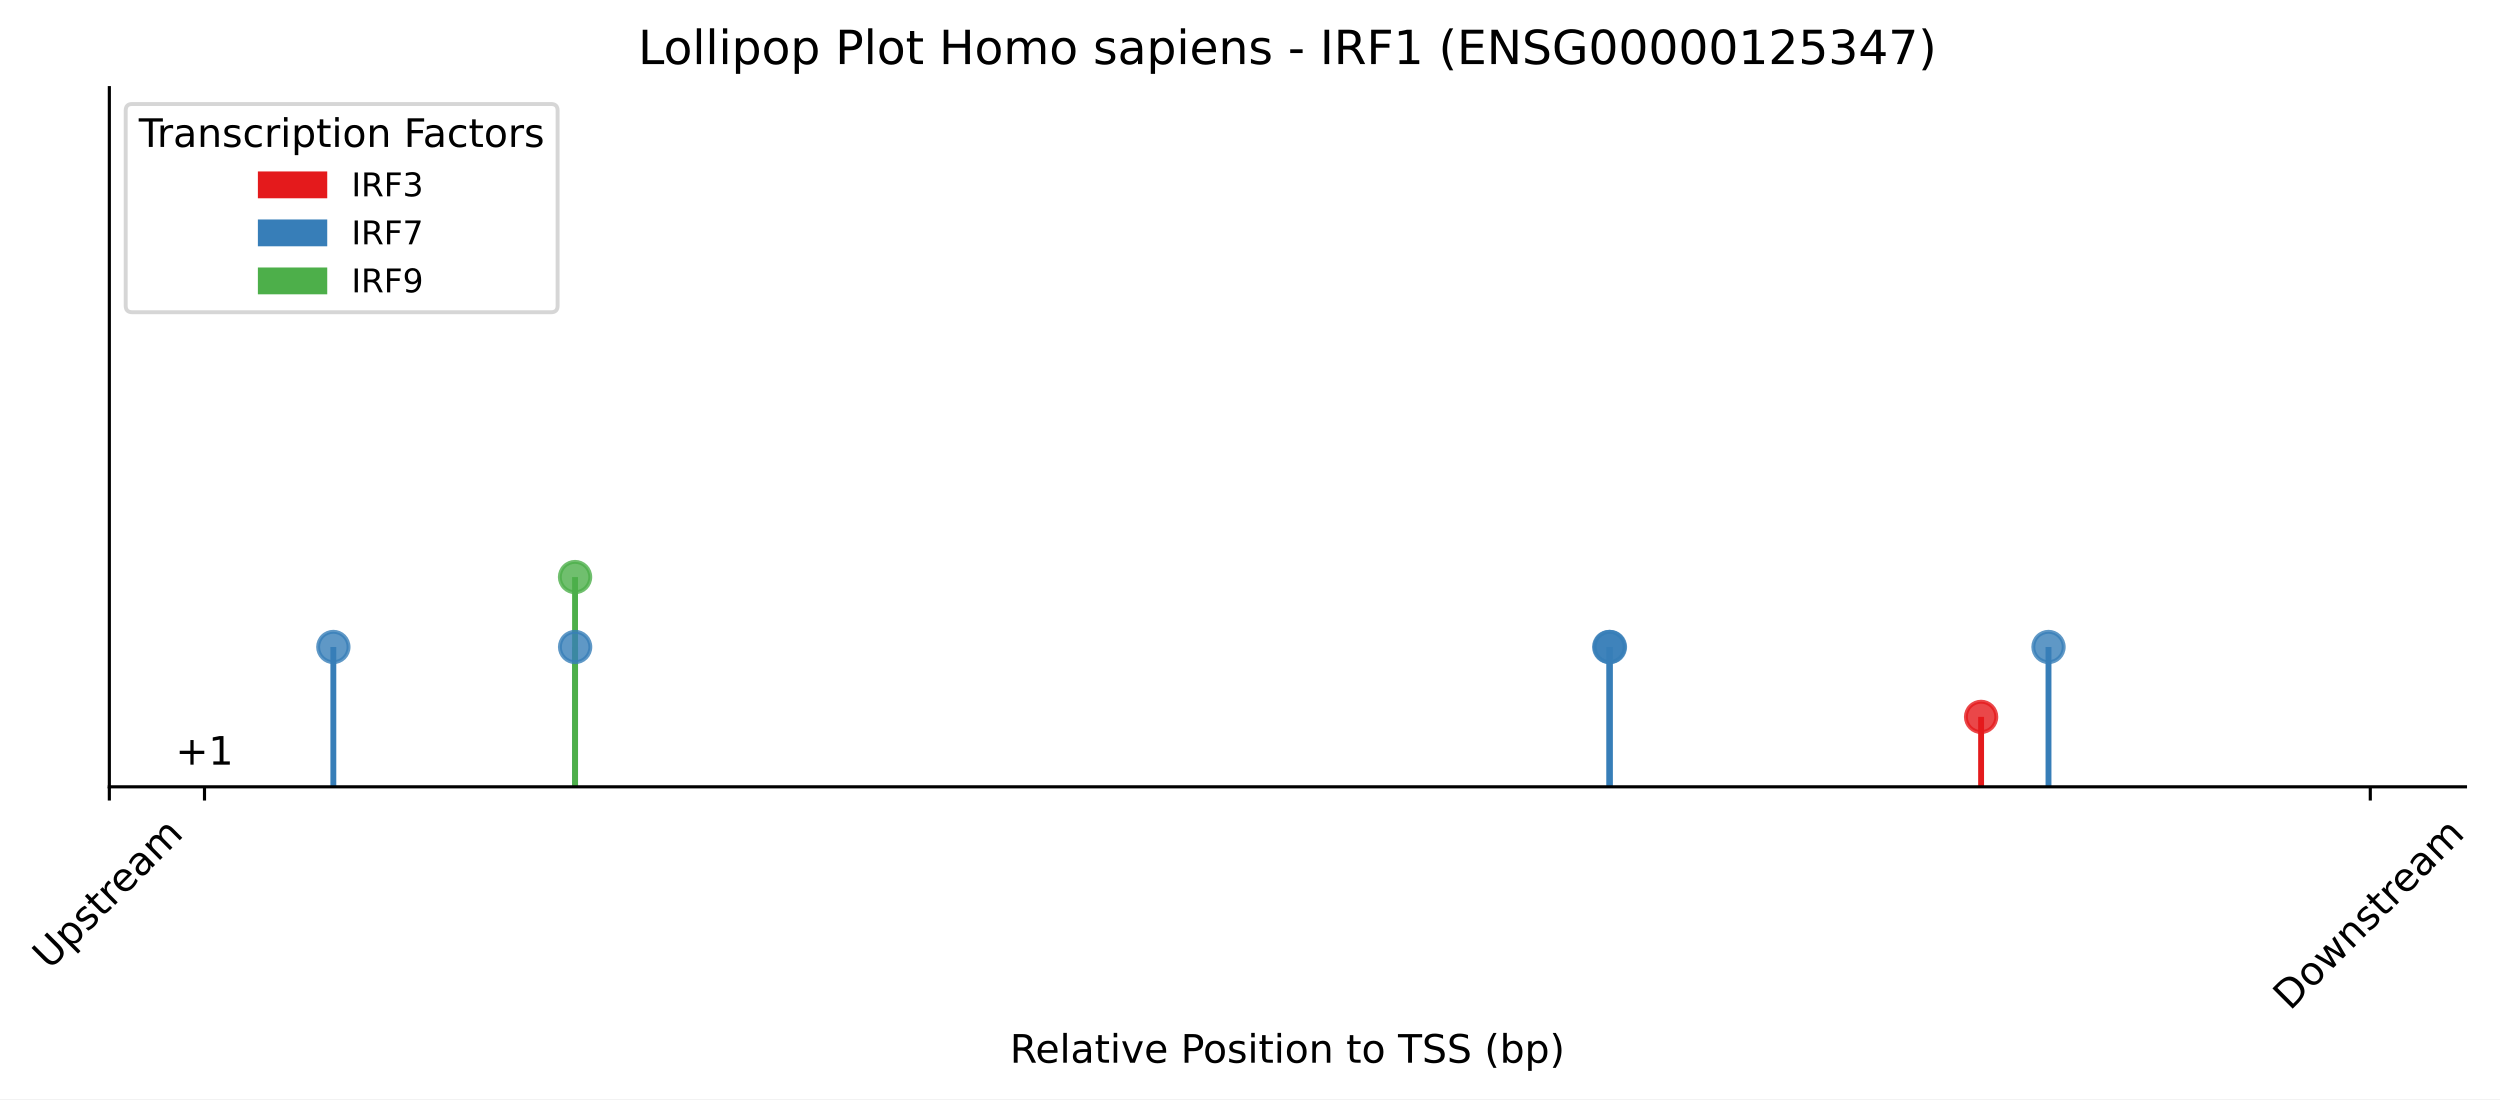
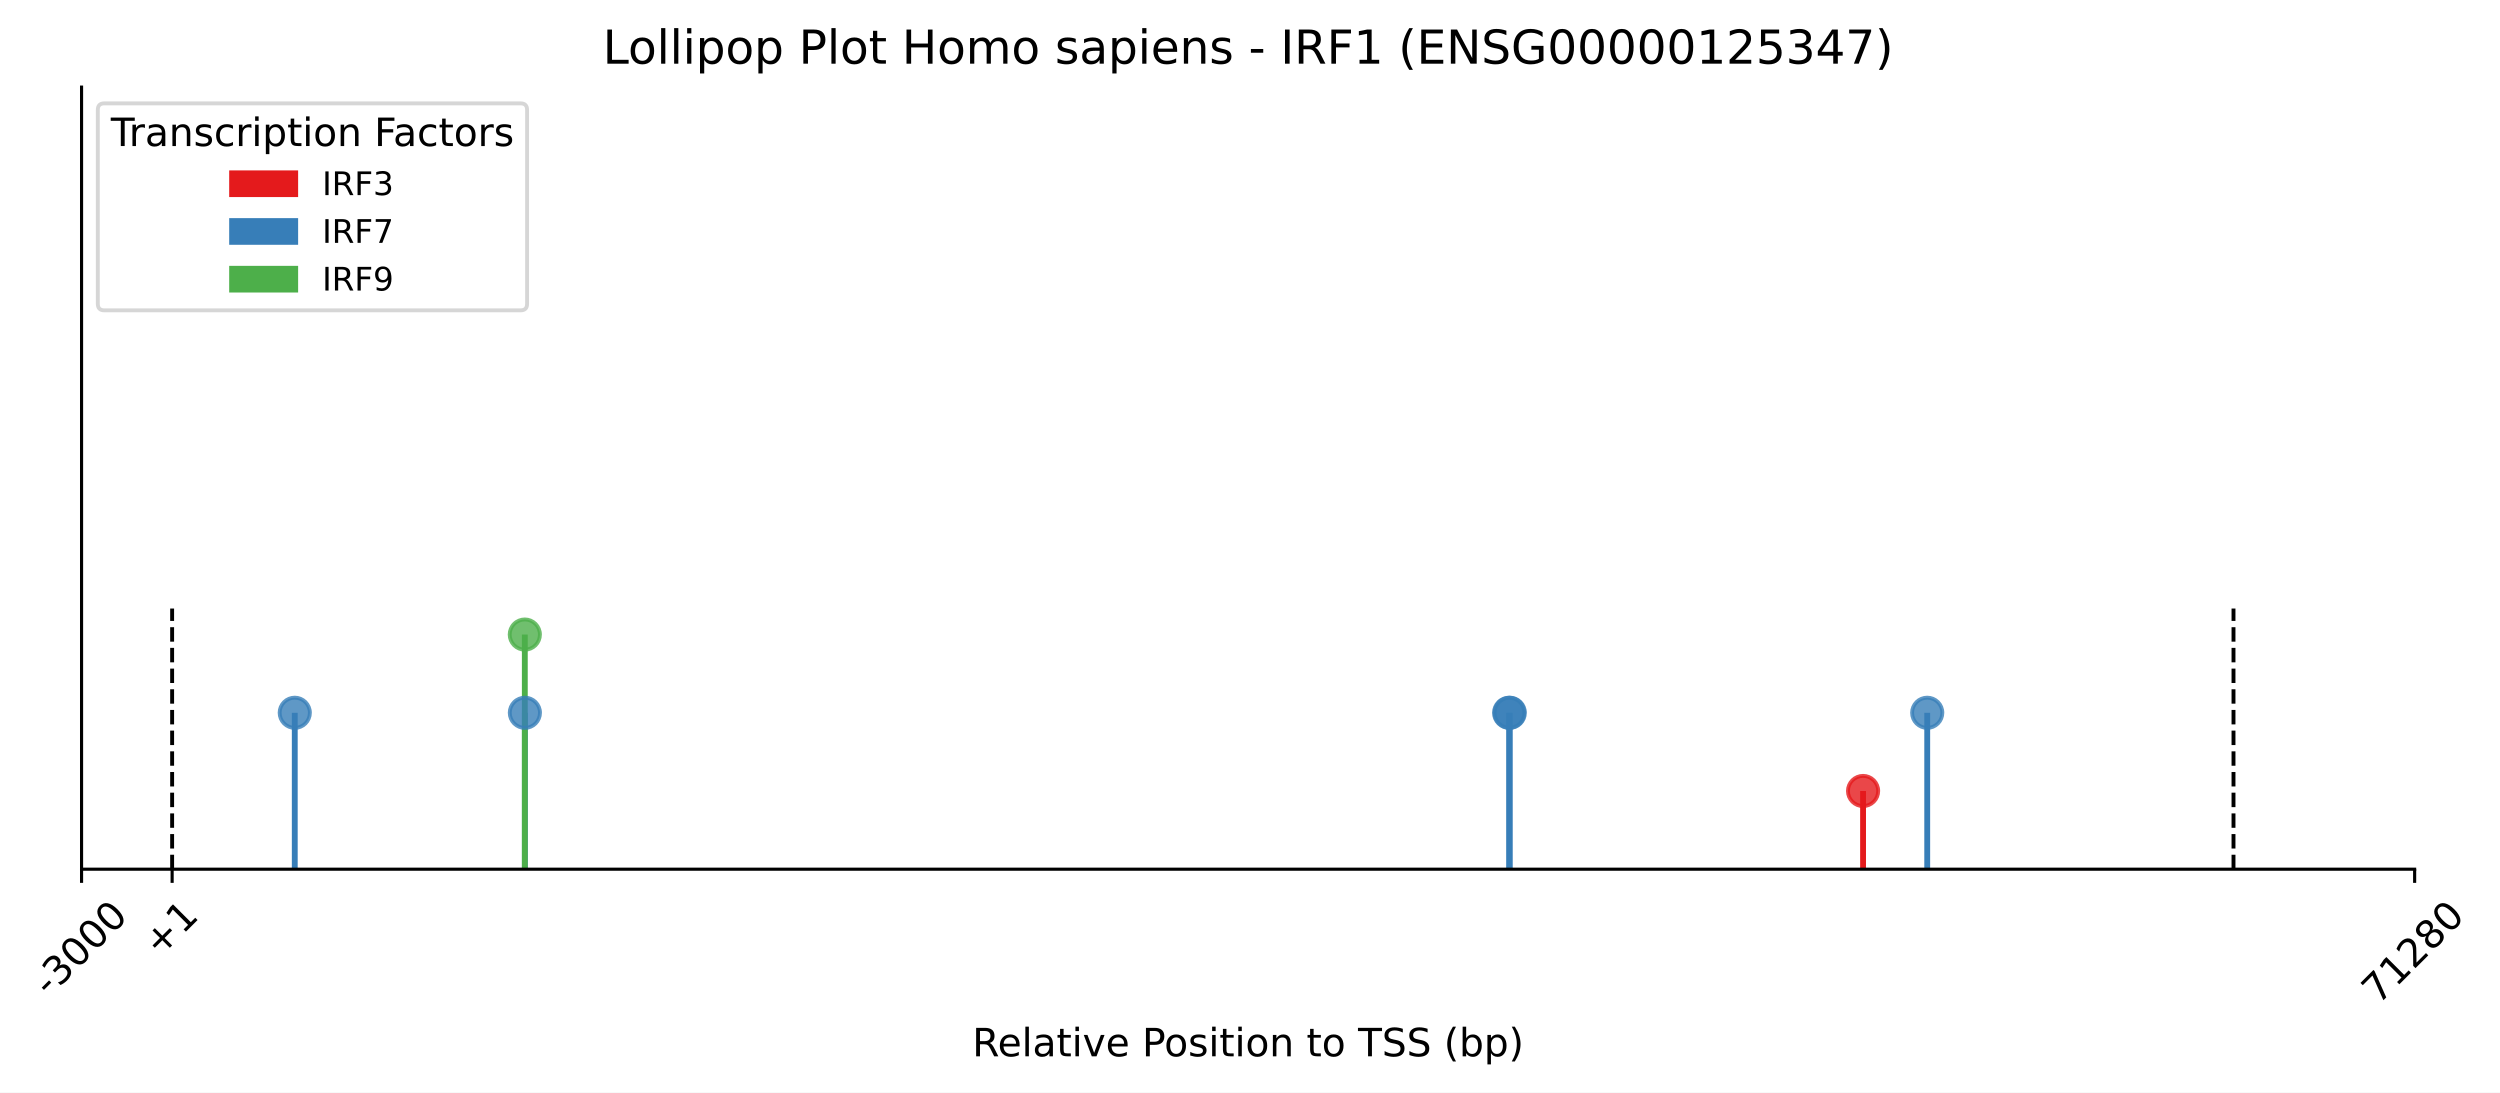
- <svg xmlns="http://www.w3.org/2000/svg" xmlns:xlink="http://www.w3.org/1999/xlink" width="636.578pt" height="279.88pt" viewBox="0 0 636.578 279.88" version="1.1">
+ <svg xmlns="http://www.w3.org/2000/svg" xmlns:xlink="http://www.w3.org/1999/xlink" width="640.495pt" height="279.902pt" viewBox="0 0 640.495 279.902" version="1.1">
  <defs>
    <style type="text/css">*{stroke-linejoin: round; stroke-linecap: butt}</style>
  </defs>
  <g id="figure_1">
    <g id="patch_1">
-       <path d="M 0 279.88  L 636.578 279.88  L 636.578 0  L 0 0  z " style="fill: #ffffff" />
+       <path d="M 0 279.902  L 640.495 279.902  L 640.495 0  L 0 0  z " style="fill: #ffffff" />
    </g>
    <g id="axes_1">
      <g id="patch_2">
-         <path d="M 27.841 200.348  L 627.781 200.348  L 627.781 22.318  L 27.841 22.318  z " style="fill: #ffffff" />
+         <path d="M 20.895 222.686  L 618.626 222.686  L 618.626 22.318  L 20.895 22.318  z " style="fill: #ffffff" />
      </g>
      <g id="matplotlib.axis_1">
        <g id="xtick_1">
          <g id="line2d_1">
            <defs>
-               <path id="ma0ec02af30" d="M 0 0  L 0 3.5  " style="stroke: #000000; stroke-width: 0.8" />
+               <path id="m2b219ffc62" d="M 0 0  L 0 3.5  " style="stroke: #000000; stroke-width: 0.8" />
            </defs>
            <g>
-               <use xlink:href="#ma0ec02af30" x="27.841" y="200.348" style="stroke: #000000; stroke-width: 0.8" />
+               <use xlink:href="#m2b219ffc62" x="20.895" y="222.686" style="stroke: #000000; stroke-width: 0.8" />
            </g>
          </g>
          <g id="text_1">
-             <g transform="translate(12.57291 247.1605) rotate(-45) scale(0.1 -0.1)">
+             <g transform="translate(12.57291 255.6056) rotate(-45) scale(0.1 -0.1)">
              <defs>
-                 <path id="DejaVuSans-55" d="M 556 4666  L 1191 4666  L 1191 1831  Q 1191 1081 1462 751  Q 1734 422 2344 422  Q 2950 422 3222 751  Q 3494 1081 3494 1831  L 3494 4666  L 4128 4666  L 4128 1753  Q 4128 841 3676 375  Q 3225 -91 2344 -91  Q 1459 -91 1007 375  Q 556 841 556 1753  L 556 4666  z " transform="scale(0.015625)" />
-                 <path id="DejaVuSans-70" d="M 1159 525  L 1159 -1331  L 581 -1331  L 581 3500  L 1159 3500  L 1159 2969  Q 1341 3281 1617 3432  Q 1894 3584 2278 3584  Q 2916 3584 3314 3078  Q 3713 2572 3713 1747  Q 3713 922 3314 415  Q 2916 -91 2278 -91  Q 1894 -91 1617 61  Q 1341 213 1159 525  z M 3116 1747  Q 3116 2381 2855 2742  Q 2594 3103 2138 3103  Q 1681 3103 1420 2742  Q 1159 2381 1159 1747  Q 1159 1113 1420 752  Q 1681 391 2138 391  Q 2594 391 2855 752  Q 3116 1113 3116 1747  z " transform="scale(0.015625)" />
-                 <path id="DejaVuSans-73" d="M 2834 3397  L 2834 2853  Q 2591 2978 2328 3040  Q 2066 3103 1784 3103  Q 1356 3103 1142 2972  Q 928 2841 928 2578  Q 928 2378 1081 2264  Q 1234 2150 1697 2047  L 1894 2003  Q 2506 1872 2764 1633  Q 3022 1394 3022 966  Q 3022 478 2636 193  Q 2250 -91 1575 -91  Q 1294 -91 989 -36  Q 684 19 347 128  L 347 722  Q 666 556 975 473  Q 1284 391 1588 391  Q 1994 391 2212 530  Q 2431 669 2431 922  Q 2431 1156 2273 1281  Q 2116 1406 1581 1522  L 1381 1569  Q 847 1681 609 1914  Q 372 2147 372 2553  Q 372 3047 722 3315  Q 1072 3584 1716 3584  Q 2034 3584 2315 3537  Q 2597 3491 2834 3397  z " transform="scale(0.015625)" />
-                 <path id="DejaVuSans-74" d="M 1172 4494  L 1172 3500  L 2356 3500  L 2356 3053  L 1172 3053  L 1172 1153  Q 1172 725 1289 603  Q 1406 481 1766 481  L 2356 481  L 2356 0  L 1766 0  Q 1100 0 847 248  Q 594 497 594 1153  L 594 3053  L 172 3053  L 172 3500  L 594 3500  L 594 4494  L 1172 4494  z " transform="scale(0.015625)" />
-                 <path id="DejaVuSans-72" d="M 2631 2963  Q 2534 3019 2420 3045  Q 2306 3072 2169 3072  Q 1681 3072 1420 2755  Q 1159 2438 1159 1844  L 1159 0  L 581 0  L 581 3500  L 1159 3500  L 1159 2956  Q 1341 3275 1631 3429  Q 1922 3584 2338 3584  Q 2397 3584 2469 3576  Q 2541 3569 2628 3553  L 2631 2963  z " transform="scale(0.015625)" />
-                 <path id="DejaVuSans-65" d="M 3597 1894  L 3597 1613  L 953 1613  Q 991 1019 1311 708  Q 1631 397 2203 397  Q 2534 397 2845 478  Q 3156 559 3463 722  L 3463 178  Q 3153 47 2828 -22  Q 2503 -91 2169 -91  Q 1331 -91 842 396  Q 353 884 353 1716  Q 353 2575 817 3079  Q 1281 3584 2069 3584  Q 2775 3584 3186 3129  Q 3597 2675 3597 1894  z M 3022 2063  Q 3016 2534 2758 2815  Q 2500 3097 2075 3097  Q 1594 3097 1305 2825  Q 1016 2553 972 2059  L 3022 2063  z " transform="scale(0.015625)" />
-                 <path id="DejaVuSans-61" d="M 2194 1759  Q 1497 1759 1228 1600  Q 959 1441 959 1056  Q 959 750 1161 570  Q 1363 391 1709 391  Q 2188 391 2477 730  Q 2766 1069 2766 1631  L 2766 1759  L 2194 1759  z M 3341 1997  L 3341 0  L 2766 0  L 2766 531  Q 2569 213 2275 61  Q 1981 -91 1556 -91  Q 1019 -91 701 211  Q 384 513 384 1019  Q 384 1609 779 1909  Q 1175 2209 1959 2209  L 2766 2209  L 2766 2266  Q 2766 2663 2505 2880  Q 2244 3097 1772 3097  Q 1472 3097 1187 3025  Q 903 2953 641 2809  L 641 3341  Q 956 3463 1253 3523  Q 1550 3584 1831 3584  Q 2591 3584 2966 3190  Q 3341 2797 3341 1997  z " transform="scale(0.015625)" />
-                 <path id="DejaVuSans-6d" d="M 3328 2828  Q 3544 3216 3844 3400  Q 4144 3584 4550 3584  Q 5097 3584 5394 3201  Q 5691 2819 5691 2113  L 5691 0  L 5113 0  L 5113 2094  Q 5113 2597 4934 2840  Q 4756 3084 4391 3084  Q 3944 3084 3684 2787  Q 3425 2491 3425 1978  L 3425 0  L 2847 0  L 2847 2094  Q 2847 2600 2669 2842  Q 2491 3084 2119 3084  Q 1678 3084 1418 2786  Q 1159 2488 1159 1978  L 1159 0  L 581 0  L 581 3500  L 1159 3500  L 1159 2956  Q 1356 3278 1631 3431  Q 1906 3584 2284 3584  Q 2666 3584 2933 3390  Q 3200 3197 3328 2828  z " transform="scale(0.015625)" />
+                 <path id="DejaVuSans-2d" d="M 313 2009  L 1997 2009  L 1997 1497  L 313 1497  L 313 2009  z " transform="scale(0.015625)" />
+                 <path id="DejaVuSans-33" d="M 2597 2516  Q 3050 2419 3304 2112  Q 3559 1806 3559 1356  Q 3559 666 3084 287  Q 2609 -91 1734 -91  Q 1441 -91 1130 -33  Q 819 25 488 141  L 488 750  Q 750 597 1062 519  Q 1375 441 1716 441  Q 2309 441 2620 675  Q 2931 909 2931 1356  Q 2931 1769 2642 2001  Q 2353 2234 1838 2234  L 1294 2234  L 1294 2753  L 1863 2753  Q 2328 2753 2575 2939  Q 2822 3125 2822 3475  Q 2822 3834 2567 4026  Q 2313 4219 1838 4219  Q 1578 4219 1281 4162  Q 984 4106 628 3988  L 628 4550  Q 988 4650 1302 4700  Q 1616 4750 1894 4750  Q 2613 4750 3031 4423  Q 3450 4097 3450 3541  Q 3450 3153 3228 2886  Q 3006 2619 2597 2516  z " transform="scale(0.015625)" />
+                 <path id="DejaVuSans-30" d="M 2034 4250  Q 1547 4250 1301 3770  Q 1056 3291 1056 2328  Q 1056 1369 1301 889  Q 1547 409 2034 409  Q 2525 409 2770 889  Q 3016 1369 3016 2328  Q 3016 3291 2770 3770  Q 2525 4250 2034 4250  z M 2034 4750  Q 2819 4750 3233 4129  Q 3647 3509 3647 2328  Q 3647 1150 3233 529  Q 2819 -91 2034 -91  Q 1250 -91 836 529  Q 422 1150 422 2328  Q 422 3509 836 4129  Q 1250 4750 2034 4750  z " transform="scale(0.015625)" />
              </defs>
-               <use xlink:href="#DejaVuSans-55" />
-               <use xlink:href="#DejaVuSans-70" x="73.193" />
-               <use xlink:href="#DejaVuSans-73" x="136.67" />
-               <use xlink:href="#DejaVuSans-74" x="188.77" />
-               <use xlink:href="#DejaVuSans-72" x="227.979" />
-               <use xlink:href="#DejaVuSans-65" x="266.842" />
-               <use xlink:href="#DejaVuSans-61" x="328.365" />
-               <use xlink:href="#DejaVuSans-6d" x="389.645" />
+               <use xlink:href="#DejaVuSans-2d" />
+               <use xlink:href="#DejaVuSans-33" x="36.084" />
+               <use xlink:href="#DejaVuSans-30" x="99.707" />
+               <use xlink:href="#DejaVuSans-30" x="163.33" />
+               <use xlink:href="#DejaVuSans-30" x="226.953" />
            </g>
          </g>
        </g>
        <g id="xtick_2">
          <g id="line2d_2">
            <g>
-               <use xlink:href="#ma0ec02af30" x="52.072" y="200.348" style="stroke: #000000; stroke-width: 0.8" />
+               <use xlink:href="#m2b219ffc62" x="44.099" y="222.686" style="stroke: #000000; stroke-width: 0.8" />
+             </g>
+           </g>
+           <g id="text_2">
+             <g transform="translate(40.83806 245.4829) rotate(-45) scale(0.1 -0.1)">
+               <defs>
+                 <path id="DejaVuSans-2b" d="M 2944 4013  L 2944 2272  L 4684 2272  L 4684 1741  L 2944 1741  L 2944 0  L 2419 0  L 2419 1741  L 678 1741  L 678 2272  L 2419 2272  L 2419 4013  L 2944 4013  z " transform="scale(0.015625)" />
+                 <path id="DejaVuSans-31" d="M 794 531  L 1825 531  L 1825 4091  L 703 3866  L 703 4441  L 1819 4666  L 2450 4666  L 2450 531  L 3481 531  L 3481 0  L 794 0  L 794 531  z " transform="scale(0.015625)" />
+               </defs>
+               <use xlink:href="#DejaVuSans-2b" />
+               <use xlink:href="#DejaVuSans-31" x="83.789" />
            </g>
          </g>
        </g>
        <g id="xtick_3">
          <g id="line2d_3">
            <g>
-               <use xlink:href="#ma0ec02af30" x="603.551" y="200.348" style="stroke: #000000; stroke-width: 0.8" />
-             </g>
-           </g>
-           <g id="text_2">
-             <g transform="translate(583.0965 257.5318) rotate(-45) scale(0.1 -0.1)">
+               <use xlink:href="#m2b219ffc62" x="618.626" y="222.686" style="stroke: #000000; stroke-width: 0.8" />
+             </g>
+           </g>
+           <g id="text_3">
+             <g transform="translate(609.3293 257.5534) rotate(-45) scale(0.1 -0.1)">
              <defs>
-                 <path id="DejaVuSans-44" d="M 1259 4147  L 1259 519  L 2022 519  Q 2988 519 3436 956  Q 3884 1394 3884 2338  Q 3884 3275 3436 3711  Q 2988 4147 2022 4147  L 1259 4147  z M 628 4666  L 1925 4666  Q 3281 4666 3915 4102  Q 4550 3538 4550 2338  Q 4550 1131 3912 565  Q 3275 0 1925 0  L 628 0  L 628 4666  z " transform="scale(0.015625)" />
-                 <path id="DejaVuSans-6f" d="M 1959 3097  Q 1497 3097 1228 2736  Q 959 2375 959 1747  Q 959 1119 1226 758  Q 1494 397 1959 397  Q 2419 397 2687 759  Q 2956 1122 2956 1747  Q 2956 2369 2687 2733  Q 2419 3097 1959 3097  z M 1959 3584  Q 2709 3584 3137 3096  Q 3566 2609 3566 1747  Q 3566 888 3137 398  Q 2709 -91 1959 -91  Q 1206 -91 779 398  Q 353 888 353 1747  Q 353 2609 779 3096  Q 1206 3584 1959 3584  z " transform="scale(0.015625)" />
-                 <path id="DejaVuSans-77" d="M 269 3500  L 844 3500  L 1563 769  L 2278 3500  L 2956 3500  L 3675 769  L 4391 3500  L 4966 3500  L 4050 0  L 3372 0  L 2619 2869  L 1863 0  L 1184 0  L 269 3500  z " transform="scale(0.015625)" />
-                 <path id="DejaVuSans-6e" d="M 3513 2113  L 3513 0  L 2938 0  L 2938 2094  Q 2938 2591 2744 2837  Q 2550 3084 2163 3084  Q 1697 3084 1428 2787  Q 1159 2491 1159 1978  L 1159 0  L 581 0  L 581 3500  L 1159 3500  L 1159 2956  Q 1366 3272 1645 3428  Q 1925 3584 2291 3584  Q 2894 3584 3203 3211  Q 3513 2838 3513 2113  z " transform="scale(0.015625)" />
+                 <path id="DejaVuSans-37" d="M 525 4666  L 3525 4666  L 3525 4397  L 1831 0  L 1172 0  L 2766 4134  L 525 4134  L 525 4666  z " transform="scale(0.015625)" />
+                 <path id="DejaVuSans-32" d="M 1228 531  L 3431 531  L 3431 0  L 469 0  L 469 531  Q 828 903 1448 1529  Q 2069 2156 2228 2338  Q 2531 2678 2651 2914  Q 2772 3150 2772 3378  Q 2772 3750 2511 3984  Q 2250 4219 1831 4219  Q 1534 4219 1204 4116  Q 875 4013 500 3803  L 500 4441  Q 881 4594 1212 4672  Q 1544 4750 1819 4750  Q 2544 4750 2975 4387  Q 3406 4025 3406 3419  Q 3406 3131 3298 2873  Q 3191 2616 2906 2266  Q 2828 2175 2409 1742  Q 1991 1309 1228 531  z " transform="scale(0.015625)" />
+                 <path id="DejaVuSans-38" d="M 2034 2216  Q 1584 2216 1326 1975  Q 1069 1734 1069 1313  Q 1069 891 1326 650  Q 1584 409 2034 409  Q 2484 409 2743 651  Q 3003 894 3003 1313  Q 3003 1734 2745 1975  Q 2488 2216 2034 2216  z M 1403 2484  Q 997 2584 770 2862  Q 544 3141 544 3541  Q 544 4100 942 4425  Q 1341 4750 2034 4750  Q 2731 4750 3128 4425  Q 3525 4100 3525 3541  Q 3525 3141 3298 2862  Q 3072 2584 2669 2484  Q 3125 2378 3379 2068  Q 3634 1759 3634 1313  Q 3634 634 3220 271  Q 2806 -91 2034 -91  Q 1263 -91 848 271  Q 434 634 434 1313  Q 434 1759 690 2068  Q 947 2378 1403 2484  z M 1172 3481  Q 1172 3119 1398 2916  Q 1625 2713 2034 2713  Q 2441 2713 2670 2916  Q 2900 3119 2900 3481  Q 2900 3844 2670 4047  Q 2441 4250 2034 4250  Q 1625 4250 1398 4047  Q 1172 3844 1172 3481  z " transform="scale(0.015625)" />
              </defs>
-               <use xlink:href="#DejaVuSans-44" />
-               <use xlink:href="#DejaVuSans-6f" x="77.002" />
-               <use xlink:href="#DejaVuSans-77" x="138.184" />
-               <use xlink:href="#DejaVuSans-6e" x="219.971" />
-               <use xlink:href="#DejaVuSans-73" x="283.35" />
-               <use xlink:href="#DejaVuSans-74" x="335.449" />
-               <use xlink:href="#DejaVuSans-72" x="374.658" />
-               <use xlink:href="#DejaVuSans-65" x="413.521" />
-               <use xlink:href="#DejaVuSans-61" x="475.045" />
-               <use xlink:href="#DejaVuSans-6d" x="536.324" />
-             </g>
-           </g>
-         </g>
-         <g id="text_3">
-           <g transform="translate(257.1549 270.6008) scale(0.1 -0.1)">
+               <use xlink:href="#DejaVuSans-37" />
+               <use xlink:href="#DejaVuSans-31" x="63.623" />
+               <use xlink:href="#DejaVuSans-32" x="127.246" />
+               <use xlink:href="#DejaVuSans-38" x="190.869" />
+               <use xlink:href="#DejaVuSans-30" x="254.492" />
+             </g>
+           </g>
+         </g>
+         <g id="text_4">
+           <g transform="translate(249.1042 270.6224) scale(0.1 -0.1)">
            <defs>
              <path id="DejaVuSans-52" d="M 2841 2188  Q 3044 2119 3236 1894  Q 3428 1669 3622 1275  L 4263 0  L 3584 0  L 2988 1197  Q 2756 1666 2539 1819  Q 2322 1972 1947 1972  L 1259 1972  L 1259 0  L 628 0  L 628 4666  L 2053 4666  Q 2853 4666 3247 4331  Q 3641 3997 3641 3322  Q 3641 2881 3436 2590  Q 3231 2300 2841 2188  z M 1259 4147  L 1259 2491  L 2053 2491  Q 2509 2491 2742 2702  Q 2975 2913 2975 3322  Q 2975 3731 2742 3939  Q 2509 4147 2053 4147  L 1259 4147  z " transform="scale(0.015625)" />
+               <path id="DejaVuSans-65" d="M 3597 1894  L 3597 1613  L 953 1613  Q 991 1019 1311 708  Q 1631 397 2203 397  Q 2534 397 2845 478  Q 3156 559 3463 722  L 3463 178  Q 3153 47 2828 -22  Q 2503 -91 2169 -91  Q 1331 -91 842 396  Q 353 884 353 1716  Q 353 2575 817 3079  Q 1281 3584 2069 3584  Q 2775 3584 3186 3129  Q 3597 2675 3597 1894  z M 3022 2063  Q 3016 2534 2758 2815  Q 2500 3097 2075 3097  Q 1594 3097 1305 2825  Q 1016 2553 972 2059  L 3022 2063  z " transform="scale(0.015625)" />
              <path id="DejaVuSans-6c" d="M 603 4863  L 1178 4863  L 1178 0  L 603 0  L 603 4863  z " transform="scale(0.015625)" />
+               <path id="DejaVuSans-61" d="M 2194 1759  Q 1497 1759 1228 1600  Q 959 1441 959 1056  Q 959 750 1161 570  Q 1363 391 1709 391  Q 2188 391 2477 730  Q 2766 1069 2766 1631  L 2766 1759  L 2194 1759  z M 3341 1997  L 3341 0  L 2766 0  L 2766 531  Q 2569 213 2275 61  Q 1981 -91 1556 -91  Q 1019 -91 701 211  Q 384 513 384 1019  Q 384 1609 779 1909  Q 1175 2209 1959 2209  L 2766 2209  L 2766 2266  Q 2766 2663 2505 2880  Q 2244 3097 1772 3097  Q 1472 3097 1187 3025  Q 903 2953 641 2809  L 641 3341  Q 956 3463 1253 3523  Q 1550 3584 1831 3584  Q 2591 3584 2966 3190  Q 3341 2797 3341 1997  z " transform="scale(0.015625)" />
+               <path id="DejaVuSans-74" d="M 1172 4494  L 1172 3500  L 2356 3500  L 2356 3053  L 1172 3053  L 1172 1153  Q 1172 725 1289 603  Q 1406 481 1766 481  L 2356 481  L 2356 0  L 1766 0  Q 1100 0 847 248  Q 594 497 594 1153  L 594 3053  L 172 3053  L 172 3500  L 594 3500  L 594 4494  L 1172 4494  z " transform="scale(0.015625)" />
              <path id="DejaVuSans-69" d="M 603 3500  L 1178 3500  L 1178 0  L 603 0  L 603 3500  z M 603 4863  L 1178 4863  L 1178 4134  L 603 4134  L 603 4863  z " transform="scale(0.015625)" />
              <path id="DejaVuSans-76" d="M 191 3500  L 800 3500  L 1894 563  L 2988 3500  L 3597 3500  L 2284 0  L 1503 0  L 191 3500  z " transform="scale(0.015625)" />
              <path id="DejaVuSans-20" transform="scale(0.015625)" />
              <path id="DejaVuSans-50" d="M 1259 4147  L 1259 2394  L 2053 2394  Q 2494 2394 2734 2622  Q 2975 2850 2975 3272  Q 2975 3691 2734 3919  Q 2494 4147 2053 4147  L 1259 4147  z M 628 4666  L 2053 4666  Q 2838 4666 3239 4311  Q 3641 3956 3641 3272  Q 3641 2581 3239 2228  Q 2838 1875 2053 1875  L 1259 1875  L 1259 0  L 628 0  L 628 4666  z " transform="scale(0.015625)" />
+               <path id="DejaVuSans-6f" d="M 1959 3097  Q 1497 3097 1228 2736  Q 959 2375 959 1747  Q 959 1119 1226 758  Q 1494 397 1959 397  Q 2419 397 2687 759  Q 2956 1122 2956 1747  Q 2956 2369 2687 2733  Q 2419 3097 1959 3097  z M 1959 3584  Q 2709 3584 3137 3096  Q 3566 2609 3566 1747  Q 3566 888 3137 398  Q 2709 -91 1959 -91  Q 1206 -91 779 398  Q 353 888 353 1747  Q 353 2609 779 3096  Q 1206 3584 1959 3584  z " transform="scale(0.015625)" />
+               <path id="DejaVuSans-73" d="M 2834 3397  L 2834 2853  Q 2591 2978 2328 3040  Q 2066 3103 1784 3103  Q 1356 3103 1142 2972  Q 928 2841 928 2578  Q 928 2378 1081 2264  Q 1234 2150 1697 2047  L 1894 2003  Q 2506 1872 2764 1633  Q 3022 1394 3022 966  Q 3022 478 2636 193  Q 2250 -91 1575 -91  Q 1294 -91 989 -36  Q 684 19 347 128  L 347 722  Q 666 556 975 473  Q 1284 391 1588 391  Q 1994 391 2212 530  Q 2431 669 2431 922  Q 2431 1156 2273 1281  Q 2116 1406 1581 1522  L 1381 1569  Q 847 1681 609 1914  Q 372 2147 372 2553  Q 372 3047 722 3315  Q 1072 3584 1716 3584  Q 2034 3584 2315 3537  Q 2597 3491 2834 3397  z " transform="scale(0.015625)" />
+               <path id="DejaVuSans-6e" d="M 3513 2113  L 3513 0  L 2938 0  L 2938 2094  Q 2938 2591 2744 2837  Q 2550 3084 2163 3084  Q 1697 3084 1428 2787  Q 1159 2491 1159 1978  L 1159 0  L 581 0  L 581 3500  L 1159 3500  L 1159 2956  Q 1366 3272 1645 3428  Q 1925 3584 2291 3584  Q 2894 3584 3203 3211  Q 3513 2838 3513 2113  z " transform="scale(0.015625)" />
              <path id="DejaVuSans-54" d="M -19 4666  L 3928 4666  L 3928 4134  L 2272 4134  L 2272 0  L 1638 0  L 1638 4134  L -19 4134  L -19 4666  z " transform="scale(0.015625)" />
              <path id="DejaVuSans-53" d="M 3425 4513  L 3425 3897  Q 3066 4069 2747 4153  Q 2428 4238 2131 4238  Q 1616 4238 1336 4038  Q 1056 3838 1056 3469  Q 1056 3159 1242 3001  Q 1428 2844 1947 2747  L 2328 2669  Q 3034 2534 3370 2195  Q 3706 1856 3706 1288  Q 3706 609 3251 259  Q 2797 -91 1919 -91  Q 1588 -91 1214 -16  Q 841 59 441 206  L 441 856  Q 825 641 1194 531  Q 1563 422 1919 422  Q 2459 422 2753 634  Q 3047 847 3047 1241  Q 3047 1584 2836 1778  Q 2625 1972 2144 2069  L 1759 2144  Q 1053 2284 737 2584  Q 422 2884 422 3419  Q 422 4038 858 4394  Q 1294 4750 2059 4750  Q 2388 4750 2728 4690  Q 3069 4631 3425 4513  z " transform="scale(0.015625)" />
              <path id="DejaVuSans-28" d="M 1984 4856  Q 1566 4138 1362 3434  Q 1159 2731 1159 2009  Q 1159 1288 1364 580  Q 1569 -128 1984 -844  L 1484 -844  Q 1016 -109 783 600  Q 550 1309 550 2009  Q 550 2706 781 3412  Q 1013 4119 1484 4856  L 1984 4856  z " transform="scale(0.015625)" />
              <path id="DejaVuSans-62" d="M 3116 1747  Q 3116 2381 2855 2742  Q 2594 3103 2138 3103  Q 1681 3103 1420 2742  Q 1159 2381 1159 1747  Q 1159 1113 1420 752  Q 1681 391 2138 391  Q 2594 391 2855 752  Q 3116 1113 3116 1747  z M 1159 2969  Q 1341 3281 1617 3432  Q 1894 3584 2278 3584  Q 2916 3584 3314 3078  Q 3713 2572 3713 1747  Q 3713 922 3314 415  Q 2916 -91 2278 -91  Q 1894 -91 1617 61  Q 1341 213 1159 525  L 1159 0  L 581 0  L 581 4863  L 1159 4863  L 1159 2969  z " transform="scale(0.015625)" />
+               <path id="DejaVuSans-70" d="M 1159 525  L 1159 -1331  L 581 -1331  L 581 3500  L 1159 3500  L 1159 2969  Q 1341 3281 1617 3432  Q 1894 3584 2278 3584  Q 2916 3584 3314 3078  Q 3713 2572 3713 1747  Q 3713 922 3314 415  Q 2916 -91 2278 -91  Q 1894 -91 1617 61  Q 1341 213 1159 525  z M 3116 1747  Q 3116 2381 2855 2742  Q 2594 3103 2138 3103  Q 1681 3103 1420 2742  Q 1159 2381 1159 1747  Q 1159 1113 1420 752  Q 1681 391 2138 391  Q 2594 391 2855 752  Q 3116 1113 3116 1747  z " transform="scale(0.015625)" />
              <path id="DejaVuSans-29" d="M 513 4856  L 1013 4856  Q 1481 4119 1714 3412  Q 1947 2706 1947 2009  Q 1947 1309 1714 600  Q 1481 -109 1013 -844  L 513 -844  Q 928 -128 1133 580  Q 1338 1288 1338 2009  Q 1338 2731 1133 3434  Q 928 4138 513 4856  z " transform="scale(0.015625)" />
            </defs>
            <use xlink:href="#DejaVuSans-52" />
            <use xlink:href="#DejaVuSans-65" x="64.982" />
            <use xlink:href="#DejaVuSans-6c" x="126.506" />
            <use xlink:href="#DejaVuSans-61" x="154.289" />
            <use xlink:href="#DejaVuSans-74" x="215.568" />
            <use xlink:href="#DejaVuSans-69" x="254.777" />
            <use xlink:href="#DejaVuSans-76" x="282.561" />
            <use xlink:href="#DejaVuSans-65" x="341.74" />
            <use xlink:href="#DejaVuSans-20" x="403.264" />
            <use xlink:href="#DejaVuSans-50" x="435.051" />
            <use xlink:href="#DejaVuSans-6f" x="491.729" />
            <use xlink:href="#DejaVuSans-73" x="552.91" />
            <use xlink:href="#DejaVuSans-69" x="605.01" />
            <use xlink:href="#DejaVuSans-74" x="632.793" />
            <use xlink:href="#DejaVuSans-69" x="672.002" />
            <use xlink:href="#DejaVuSans-6f" x="699.785" />
            <use xlink:href="#DejaVuSans-6e" x="760.967" />
            <use xlink:href="#DejaVuSans-20" x="824.346" />
            <use xlink:href="#DejaVuSans-74" x="856.133" />
            <use xlink:href="#DejaVuSans-6f" x="895.342" />
            <use xlink:href="#DejaVuSans-20" x="956.523" />
            <use xlink:href="#DejaVuSans-54" x="988.311" />
            <use xlink:href="#DejaVuSans-53" x="1049.395" />
            <use xlink:href="#DejaVuSans-53" x="1112.871" />
            <use xlink:href="#DejaVuSans-20" x="1176.348" />
            <use xlink:href="#DejaVuSans-28" x="1208.135" />
            <use xlink:href="#DejaVuSans-62" x="1247.148" />
            <use xlink:href="#DejaVuSans-70" x="1310.625" />
            <use xlink:href="#DejaVuSans-29" x="1374.102" />
          </g>
        </g>
      </g>
      <g id="matplotlib.axis_2" />
      <g id="LineCollection_1">
-         <path d="M 504.449 200.348  L 504.449 182.545  " clip-path="url(#p9e4561995c)" style="fill: none; stroke: #e41a1c; stroke-width: 1.5" />
+         <path d="M 477.314 222.686  L 477.314 202.649  " clip-path="url(#p424a900343)" style="fill: none; stroke: #e41a1c; stroke-width: 1.5" />
      </g>
      <g id="LineCollection_2">
-         <path d="M 146.44 200.348  L 146.44 164.742  " clip-path="url(#p9e4561995c)" style="fill: none; stroke: #377eb8; stroke-width: 1.5" />
+         <path d="M 134.47 222.686  L 134.47 182.612  " clip-path="url(#p424a900343)" style="fill: none; stroke: #377eb8; stroke-width: 1.5" />
      </g>
      <g id="LineCollection_3">
-         <path d="M 409.758 200.348  L 409.758 164.742  " clip-path="url(#p9e4561995c)" style="fill: none; stroke: #377eb8; stroke-width: 1.5" />
+         <path d="M 386.634 222.686  L 386.634 182.612  " clip-path="url(#p424a900343)" style="fill: none; stroke: #377eb8; stroke-width: 1.5" />
      </g>
      <g id="LineCollection_4">
-         <path d="M 521.612 200.348  L 521.612 164.742  " clip-path="url(#p9e4561995c)" style="fill: none; stroke: #377eb8; stroke-width: 1.5" />
+         <path d="M 493.75 222.686  L 493.75 182.612  " clip-path="url(#p424a900343)" style="fill: none; stroke: #377eb8; stroke-width: 1.5" />
      </g>
      <g id="LineCollection_5">
-         <path d="M 84.879 200.348  L 84.879 164.742  " clip-path="url(#p9e4561995c)" style="fill: none; stroke: #377eb8; stroke-width: 1.5" />
+         <path d="M 75.517 222.686  L 75.517 182.612  " clip-path="url(#p424a900343)" style="fill: none; stroke: #377eb8; stroke-width: 1.5" />
      </g>
      <g id="LineCollection_6">
-         <path d="M 409.935 200.348  L 409.935 164.742  " clip-path="url(#p9e4561995c)" style="fill: none; stroke: #377eb8; stroke-width: 1.5" />
+         <path d="M 386.804 222.686  L 386.804 182.612  " clip-path="url(#p424a900343)" style="fill: none; stroke: #377eb8; stroke-width: 1.5" />
      </g>
      <g id="LineCollection_7">
-         <path d="M 146.424 200.348  L 146.424 146.939  " clip-path="url(#p9e4561995c)" style="fill: none; stroke: #4daf4a; stroke-width: 1.5" />
+         <path d="M 134.455 222.686  L 134.455 162.575  " clip-path="url(#p424a900343)" style="fill: none; stroke: #4daf4a; stroke-width: 1.5" />
+       </g>
+       <g id="line2d_4">
+         <path d="M 44.099 222.686  L 44.099 155.897  " clip-path="url(#p424a900343)" style="fill: none; stroke-dasharray: 3.7,1.6; stroke-dashoffset: 0; stroke: #000000" />
+       </g>
+       <g id="line2d_5">
+         <path d="M 572.218 222.686  L 572.218 155.897  " clip-path="url(#p424a900343)" style="fill: none; stroke-dasharray: 3.7,1.6; stroke-dashoffset: 0; stroke: #000000" />
      </g>
      <g id="patch_3">
-         <path d="M 27.841 200.348  L 27.841 22.318  " style="fill: none; stroke: #000000; stroke-width: 0.8; stroke-linejoin: miter; stroke-linecap: square" />
+         <path d="M 20.895 222.686  L 20.895 22.318  " style="fill: none; stroke: #000000; stroke-width: 0.8; stroke-linejoin: miter; stroke-linecap: square" />
      </g>
      <g id="patch_4">
-         <path d="M 27.841 200.348  L 627.781 200.348  " style="fill: none; stroke: #000000; stroke-width: 0.8; stroke-linejoin: miter; stroke-linecap: square" />
+         <path d="M 20.895 222.686  L 618.626 222.686  " style="fill: none; stroke: #000000; stroke-width: 0.8; stroke-linejoin: miter; stroke-linecap: square" />
      </g>
      <g id="PathCollection_1">
        <defs>
-           <path id="C0_0_56311eb065" d="M 0 3.873  C 1.027 3.873 2.012 3.465 2.739 2.739  C 3.465 2.012 3.873 1.027 3.873 -0  C 3.873 -1.027 3.465 -2.012 2.739 -2.739  C 2.012 -3.465 1.027 -3.873 0 -3.873  C -1.027 -3.873 -2.012 -3.465 -2.739 -2.739  C -3.465 -2.012 -3.873 -1.027 -3.873 0  C -3.873 1.027 -3.465 2.012 -2.739 2.739  C -2.012 3.465 -1.027 3.873 0 3.873  z " />
+           <path id="C0_0_a09e2aa3c9" d="M 0 3.873  C 1.027 3.873 2.012 3.465 2.739 2.739  C 3.465 2.012 3.873 1.027 3.873 -0  C 3.873 -1.027 3.465 -2.012 2.739 -2.739  C 2.012 -3.465 1.027 -3.873 0 -3.873  C -1.027 -3.873 -2.012 -3.465 -2.739 -2.739  C -3.465 -2.012 -3.873 -1.027 -3.873 0  C -3.873 1.027 -3.465 2.012 -2.739 2.739  C -2.012 3.465 -1.027 3.873 0 3.873  z " />
        </defs>
-         <g clip-path="url(#p9e4561995c)">
-           <use xlink:href="#C0_0_56311eb065" x="504.449" y="182.545" style="fill: #e41a1c; fill-opacity: 0.8; stroke: #e41a1c; stroke-opacity: 0.8" />
-         </g>
-         <g clip-path="url(#p9e4561995c)">
-           <use xlink:href="#C0_0_56311eb065" x="146.44" y="164.742" style="fill: #377eb8; fill-opacity: 0.8; stroke: #377eb8; stroke-opacity: 0.8" />
-         </g>
-         <g clip-path="url(#p9e4561995c)">
-           <use xlink:href="#C0_0_56311eb065" x="409.758" y="164.742" style="fill: #377eb8; fill-opacity: 0.8; stroke: #377eb8; stroke-opacity: 0.8" />
-         </g>
-         <g clip-path="url(#p9e4561995c)">
-           <use xlink:href="#C0_0_56311eb065" x="521.612" y="164.742" style="fill: #377eb8; fill-opacity: 0.8; stroke: #377eb8; stroke-opacity: 0.8" />
-         </g>
-         <g clip-path="url(#p9e4561995c)">
-           <use xlink:href="#C0_0_56311eb065" x="84.879" y="164.742" style="fill: #377eb8; fill-opacity: 0.8; stroke: #377eb8; stroke-opacity: 0.8" />
-         </g>
-         <g clip-path="url(#p9e4561995c)">
-           <use xlink:href="#C0_0_56311eb065" x="409.935" y="164.742" style="fill: #377eb8; fill-opacity: 0.8; stroke: #377eb8; stroke-opacity: 0.8" />
-         </g>
-         <g clip-path="url(#p9e4561995c)">
-           <use xlink:href="#C0_0_56311eb065" x="146.424" y="146.939" style="fill: #4daf4a; fill-opacity: 0.8; stroke: #4daf4a; stroke-opacity: 0.8" />
-         </g>
-       </g>
-       <g id="text_4">
-         <g transform="translate(44.70053 194.7079) scale(0.1 -0.1)">
-           <defs>
-             <path id="DejaVuSans-2b" d="M 2944 4013  L 2944 2272  L 4684 2272  L 4684 1741  L 2944 1741  L 2944 0  L 2419 0  L 2419 1741  L 678 1741  L 678 2272  L 2419 2272  L 2419 4013  L 2944 4013  z " transform="scale(0.015625)" />
-             <path id="DejaVuSans-31" d="M 794 531  L 1825 531  L 1825 4091  L 703 3866  L 703 4441  L 1819 4666  L 2450 4666  L 2450 531  L 3481 531  L 3481 0  L 794 0  L 794 531  z " transform="scale(0.015625)" />
-           </defs>
-           <use xlink:href="#DejaVuSans-2b" />
-           <use xlink:href="#DejaVuSans-31" x="83.789" />
+         <g clip-path="url(#p424a900343)">
+           <use xlink:href="#C0_0_a09e2aa3c9" x="477.314" y="202.649" style="fill: #e41a1c; fill-opacity: 0.8; stroke: #e41a1c; stroke-opacity: 0.8" />
+         </g>
+         <g clip-path="url(#p424a900343)">
+           <use xlink:href="#C0_0_a09e2aa3c9" x="134.47" y="182.612" style="fill: #377eb8; fill-opacity: 0.8; stroke: #377eb8; stroke-opacity: 0.8" />
+         </g>
+         <g clip-path="url(#p424a900343)">
+           <use xlink:href="#C0_0_a09e2aa3c9" x="386.634" y="182.612" style="fill: #377eb8; fill-opacity: 0.8; stroke: #377eb8; stroke-opacity: 0.8" />
+         </g>
+         <g clip-path="url(#p424a900343)">
+           <use xlink:href="#C0_0_a09e2aa3c9" x="493.75" y="182.612" style="fill: #377eb8; fill-opacity: 0.8; stroke: #377eb8; stroke-opacity: 0.8" />
+         </g>
+         <g clip-path="url(#p424a900343)">
+           <use xlink:href="#C0_0_a09e2aa3c9" x="75.517" y="182.612" style="fill: #377eb8; fill-opacity: 0.8; stroke: #377eb8; stroke-opacity: 0.8" />
+         </g>
+         <g clip-path="url(#p424a900343)">
+           <use xlink:href="#C0_0_a09e2aa3c9" x="386.804" y="182.612" style="fill: #377eb8; fill-opacity: 0.8; stroke: #377eb8; stroke-opacity: 0.8" />
+         </g>
+         <g clip-path="url(#p424a900343)">
+           <use xlink:href="#C0_0_a09e2aa3c9" x="134.455" y="162.575" style="fill: #4daf4a; fill-opacity: 0.8; stroke: #4daf4a; stroke-opacity: 0.8" />
        </g>
      </g>
      <g id="text_5">
-         <g transform="translate(162.4802 16.31812) scale(0.12 -0.12)">
+         <g transform="translate(154.4295 16.31812) scale(0.12 -0.12)">
          <defs>
            <path id="DejaVuSans-4c" d="M 628 4666  L 1259 4666  L 1259 531  L 3531 531  L 3531 0  L 628 0  L 628 4666  z " transform="scale(0.015625)" />
            <path id="DejaVuSans-48" d="M 628 4666  L 1259 4666  L 1259 2753  L 3553 2753  L 3553 4666  L 4184 4666  L 4184 0  L 3553 0  L 3553 2222  L 1259 2222  L 1259 0  L 628 0  L 628 4666  z " transform="scale(0.015625)" />
-             <path id="DejaVuSans-2d" d="M 313 2009  L 1997 2009  L 1997 1497  L 313 1497  L 313 2009  z " transform="scale(0.015625)" />
+             <path id="DejaVuSans-6d" d="M 3328 2828  Q 3544 3216 3844 3400  Q 4144 3584 4550 3584  Q 5097 3584 5394 3201  Q 5691 2819 5691 2113  L 5691 0  L 5113 0  L 5113 2094  Q 5113 2597 4934 2840  Q 4756 3084 4391 3084  Q 3944 3084 3684 2787  Q 3425 2491 3425 1978  L 3425 0  L 2847 0  L 2847 2094  Q 2847 2600 2669 2842  Q 2491 3084 2119 3084  Q 1678 3084 1418 2786  Q 1159 2488 1159 1978  L 1159 0  L 581 0  L 581 3500  L 1159 3500  L 1159 2956  Q 1356 3278 1631 3431  Q 1906 3584 2284 3584  Q 2666 3584 2933 3390  Q 3200 3197 3328 2828  z " transform="scale(0.015625)" />
            <path id="DejaVuSans-49" d="M 628 4666  L 1259 4666  L 1259 0  L 628 0  L 628 4666  z " transform="scale(0.015625)" />
            <path id="DejaVuSans-46" d="M 628 4666  L 3309 4666  L 3309 4134  L 1259 4134  L 1259 2759  L 3109 2759  L 3109 2228  L 1259 2228  L 1259 0  L 628 0  L 628 4666  z " transform="scale(0.015625)" />
            <path id="DejaVuSans-45" d="M 628 4666  L 3578 4666  L 3578 4134  L 1259 4134  L 1259 2753  L 3481 2753  L 3481 2222  L 1259 2222  L 1259 531  L 3634 531  L 3634 0  L 628 0  L 628 4666  z " transform="scale(0.015625)" />
            <path id="DejaVuSans-4e" d="M 628 4666  L 1478 4666  L 3547 763  L 3547 4666  L 4159 4666  L 4159 0  L 3309 0  L 1241 3903  L 1241 0  L 628 0  L 628 4666  z " transform="scale(0.015625)" />
            <path id="DejaVuSans-47" d="M 3809 666  L 3809 1919  L 2778 1919  L 2778 2438  L 4434 2438  L 4434 434  Q 4069 175 3628 42  Q 3188 -91 2688 -91  Q 1594 -91 976 548  Q 359 1188 359 2328  Q 359 3472 976 4111  Q 1594 4750 2688 4750  Q 3144 4750 3555 4637  Q 3966 4525 4313 4306  L 4313 3634  Q 3963 3931 3569 4081  Q 3175 4231 2741 4231  Q 1884 4231 1454 3753  Q 1025 3275 1025 2328  Q 1025 1384 1454 906  Q 1884 428 2741 428  Q 3075 428 3337 486  Q 3600 544 3809 666  z " transform="scale(0.015625)" />
-             <path id="DejaVuSans-30" d="M 2034 4250  Q 1547 4250 1301 3770  Q 1056 3291 1056 2328  Q 1056 1369 1301 889  Q 1547 409 2034 409  Q 2525 409 2770 889  Q 3016 1369 3016 2328  Q 3016 3291 2770 3770  Q 2525 4250 2034 4250  z M 2034 4750  Q 2819 4750 3233 4129  Q 3647 3509 3647 2328  Q 3647 1150 3233 529  Q 2819 -91 2034 -91  Q 1250 -91 836 529  Q 422 1150 422 2328  Q 422 3509 836 4129  Q 1250 4750 2034 4750  z " transform="scale(0.015625)" />
-             <path id="DejaVuSans-32" d="M 1228 531  L 3431 531  L 3431 0  L 469 0  L 469 531  Q 828 903 1448 1529  Q 2069 2156 2228 2338  Q 2531 2678 2651 2914  Q 2772 3150 2772 3378  Q 2772 3750 2511 3984  Q 2250 4219 1831 4219  Q 1534 4219 1204 4116  Q 875 4013 500 3803  L 500 4441  Q 881 4594 1212 4672  Q 1544 4750 1819 4750  Q 2544 4750 2975 4387  Q 3406 4025 3406 3419  Q 3406 3131 3298 2873  Q 3191 2616 2906 2266  Q 2828 2175 2409 1742  Q 1991 1309 1228 531  z " transform="scale(0.015625)" />
            <path id="DejaVuSans-35" d="M 691 4666  L 3169 4666  L 3169 4134  L 1269 4134  L 1269 2991  Q 1406 3038 1543 3061  Q 1681 3084 1819 3084  Q 2600 3084 3056 2656  Q 3513 2228 3513 1497  Q 3513 744 3044 326  Q 2575 -91 1722 -91  Q 1428 -91 1123 -41  Q 819 9 494 109  L 494 744  Q 775 591 1075 516  Q 1375 441 1709 441  Q 2250 441 2565 725  Q 2881 1009 2881 1497  Q 2881 1984 2565 2268  Q 2250 2553 1709 2553  Q 1456 2553 1204 2497  Q 953 2441 691 2322  L 691 4666  z " transform="scale(0.015625)" />
-             <path id="DejaVuSans-33" d="M 2597 2516  Q 3050 2419 3304 2112  Q 3559 1806 3559 1356  Q 3559 666 3084 287  Q 2609 -91 1734 -91  Q 1441 -91 1130 -33  Q 819 25 488 141  L 488 750  Q 750 597 1062 519  Q 1375 441 1716 441  Q 2309 441 2620 675  Q 2931 909 2931 1356  Q 2931 1769 2642 2001  Q 2353 2234 1838 2234  L 1294 2234  L 1294 2753  L 1863 2753  Q 2328 2753 2575 2939  Q 2822 3125 2822 3475  Q 2822 3834 2567 4026  Q 2313 4219 1838 4219  Q 1578 4219 1281 4162  Q 984 4106 628 3988  L 628 4550  Q 988 4650 1302 4700  Q 1616 4750 1894 4750  Q 2613 4750 3031 4423  Q 3450 4097 3450 3541  Q 3450 3153 3228 2886  Q 3006 2619 2597 2516  z " transform="scale(0.015625)" />
            <path id="DejaVuSans-34" d="M 2419 4116  L 825 1625  L 2419 1625  L 2419 4116  z M 2253 4666  L 3047 4666  L 3047 1625  L 3713 1625  L 3713 1100  L 3047 1100  L 3047 0  L 2419 0  L 2419 1100  L 313 1100  L 313 1709  L 2253 4666  z " transform="scale(0.015625)" />
-             <path id="DejaVuSans-37" d="M 525 4666  L 3525 4666  L 3525 4397  L 1831 0  L 1172 0  L 2766 4134  L 525 4134  L 525 4666  z " transform="scale(0.015625)" />
          </defs>
          <use xlink:href="#DejaVuSans-4c" />
          <use xlink:href="#DejaVuSans-6f" x="53.963" />
          <use xlink:href="#DejaVuSans-6c" x="115.145" />
          <use xlink:href="#DejaVuSans-6c" x="142.928" />
          <use xlink:href="#DejaVuSans-69" x="170.711" />
          <use xlink:href="#DejaVuSans-70" x="198.494" />
          <use xlink:href="#DejaVuSans-6f" x="261.971" />
          <use xlink:href="#DejaVuSans-70" x="323.152" />
          <use xlink:href="#DejaVuSans-20" x="386.629" />
          <use xlink:href="#DejaVuSans-50" x="418.416" />
          <use xlink:href="#DejaVuSans-6c" x="478.719" />
          <use xlink:href="#DejaVuSans-6f" x="506.502" />
          <use xlink:href="#DejaVuSans-74" x="567.684" />
          <use xlink:href="#DejaVuSans-20" x="606.893" />
          <use xlink:href="#DejaVuSans-48" x="638.68" />
          <use xlink:href="#DejaVuSans-6f" x="713.875" />
          <use xlink:href="#DejaVuSans-6d" x="775.057" />
          <use xlink:href="#DejaVuSans-6f" x="872.469" />
          <use xlink:href="#DejaVuSans-20" x="933.65" />
          <use xlink:href="#DejaVuSans-73" x="965.438" />
          <use xlink:href="#DejaVuSans-61" x="1017.537" />
          <use xlink:href="#DejaVuSans-70" x="1078.816" />
          <use xlink:href="#DejaVuSans-69" x="1142.293" />
          <use xlink:href="#DejaVuSans-65" x="1170.076" />
          <use xlink:href="#DejaVuSans-6e" x="1231.6" />
          <use xlink:href="#DejaVuSans-73" x="1294.979" />
          <use xlink:href="#DejaVuSans-20" x="1347.078" />
          <use xlink:href="#DejaVuSans-2d" x="1378.865" />
          <use xlink:href="#DejaVuSans-20" x="1414.949" />
          <use xlink:href="#DejaVuSans-49" x="1446.736" />
          <use xlink:href="#DejaVuSans-52" x="1476.229" />
          <use xlink:href="#DejaVuSans-46" x="1545.711" />
          <use xlink:href="#DejaVuSans-31" x="1603.23" />
          <use xlink:href="#DejaVuSans-20" x="1666.854" />
          <use xlink:href="#DejaVuSans-28" x="1698.641" />
          <use xlink:href="#DejaVuSans-45" x="1737.654" />
          <use xlink:href="#DejaVuSans-4e" x="1800.838" />
          <use xlink:href="#DejaVuSans-53" x="1875.643" />
          <use xlink:href="#DejaVuSans-47" x="1939.119" />
          <use xlink:href="#DejaVuSans-30" x="2016.609" />
          <use xlink:href="#DejaVuSans-30" x="2080.232" />
          <use xlink:href="#DejaVuSans-30" x="2143.855" />
          <use xlink:href="#DejaVuSans-30" x="2207.479" />
          <use xlink:href="#DejaVuSans-30" x="2271.102" />
          <use xlink:href="#DejaVuSans-31" x="2334.725" />
          <use xlink:href="#DejaVuSans-32" x="2398.348" />
          <use xlink:href="#DejaVuSans-35" x="2461.971" />
          <use xlink:href="#DejaVuSans-33" x="2525.594" />
          <use xlink:href="#DejaVuSans-34" x="2589.217" />
          <use xlink:href="#DejaVuSans-37" x="2652.84" />
          <use xlink:href="#DejaVuSans-29" x="2716.463" />
        </g>
      </g>
      <g id="legend_1">
        <g id="patch_5">
-           <path d="M 33.672 79.506  L 140.317 79.506  Q 141.983 79.506 141.983 77.84  L 141.983 28.149  Q 141.983 26.483 140.317 26.483  L 33.672 26.483  Q 32.006 26.483 32.006 28.149  L 32.006 77.84  Q 32.006 79.506 33.672 79.506  z " style="fill: #ffffff; opacity: 0.8; stroke: #cccccc; stroke-linejoin: miter" />
+           <path d="M 26.726 79.506  L 133.371 79.506  Q 135.037 79.506 135.037 77.84  L 135.037 28.149  Q 135.037 26.483 133.371 26.483  L 26.726 26.483  Q 25.06 26.483 25.06 28.149  L 25.06 77.84  Q 25.06 79.506 26.726 79.506  z " style="fill: #ffffff; opacity: 0.8; stroke: #cccccc; stroke-linejoin: miter" />
        </g>
        <g id="text_6">
-           <g transform="translate(35.33844 37.41356) scale(0.1 -0.1)">
+           <g transform="translate(28.39222 37.41356) scale(0.1 -0.1)">
            <defs>
+               <path id="DejaVuSans-72" d="M 2631 2963  Q 2534 3019 2420 3045  Q 2306 3072 2169 3072  Q 1681 3072 1420 2755  Q 1159 2438 1159 1844  L 1159 0  L 581 0  L 581 3500  L 1159 3500  L 1159 2956  Q 1341 3275 1631 3429  Q 1922 3584 2338 3584  Q 2397 3584 2469 3576  Q 2541 3569 2628 3553  L 2631 2963  z " transform="scale(0.015625)" />
              <path id="DejaVuSans-63" d="M 3122 3366  L 3122 2828  Q 2878 2963 2633 3030  Q 2388 3097 2138 3097  Q 1578 3097 1268 2742  Q 959 2388 959 1747  Q 959 1106 1268 751  Q 1578 397 2138 397  Q 2388 397 2633 464  Q 2878 531 3122 666  L 3122 134  Q 2881 22 2623 -34  Q 2366 -91 2075 -91  Q 1284 -91 818 406  Q 353 903 353 1747  Q 353 2603 823 3093  Q 1294 3584 2113 3584  Q 2378 3584 2631 3529  Q 2884 3475 3122 3366  z " transform="scale(0.015625)" />
            </defs>
            <use xlink:href="#DejaVuSans-54" />
            <use xlink:href="#DejaVuSans-72" x="46.334" />
            <use xlink:href="#DejaVuSans-61" x="87.447" />
            <use xlink:href="#DejaVuSans-6e" x="148.727" />
            <use xlink:href="#DejaVuSans-73" x="212.105" />
            <use xlink:href="#DejaVuSans-63" x="264.205" />
            <use xlink:href="#DejaVuSans-72" x="319.186" />
            <use xlink:href="#DejaVuSans-69" x="360.299" />
            <use xlink:href="#DejaVuSans-70" x="388.082" />
            <use xlink:href="#DejaVuSans-74" x="451.559" />
            <use xlink:href="#DejaVuSans-69" x="490.768" />
            <use xlink:href="#DejaVuSans-6f" x="518.551" />
            <use xlink:href="#DejaVuSans-6e" x="579.732" />
            <use xlink:href="#DejaVuSans-20" x="643.111" />
            <use xlink:href="#DejaVuSans-46" x="674.898" />
            <use xlink:href="#DejaVuSans-61" x="723.293" />
            <use xlink:href="#DejaVuSans-63" x="784.572" />
            <use xlink:href="#DejaVuSans-74" x="839.553" />
            <use xlink:href="#DejaVuSans-6f" x="878.762" />
            <use xlink:href="#DejaVuSans-72" x="939.943" />
            <use xlink:href="#DejaVuSans-73" x="981.057" />
          </g>
        </g>
        <g id="patch_6">
-           <path d="M 66.164 49.988  L 82.824 49.988  L 82.824 44.157  L 66.164 44.157  z " style="fill: #e41a1c; stroke: #e41a1c; stroke-linejoin: miter" />
+           <path d="M 59.218 49.988  L 75.878 49.988  L 75.878 44.157  L 59.218 44.157  z " style="fill: #e41a1c; stroke: #e41a1c; stroke-linejoin: miter" />
        </g>
        <g id="text_7">
-           <g transform="translate(89.48848 49.98775) scale(0.0833 -0.0833)">
+           <g transform="translate(82.54227 49.98775) scale(0.0833 -0.0833)">
            <use xlink:href="#DejaVuSans-49" />
            <use xlink:href="#DejaVuSans-52" x="29.492" />
            <use xlink:href="#DejaVuSans-46" x="98.975" />
            <use xlink:href="#DejaVuSans-33" x="156.494" />
          </g>
        </g>
        <g id="patch_7">
-           <path d="M 66.164 62.215  L 82.824 62.215  L 82.824 56.384  L 66.164 56.384  z " style="fill: #377eb8; stroke: #377eb8; stroke-linejoin: miter" />
+           <path d="M 59.218 62.215  L 75.878 62.215  L 75.878 56.384  L 59.218 56.384  z " style="fill: #377eb8; stroke: #377eb8; stroke-linejoin: miter" />
        </g>
        <g id="text_8">
-           <g transform="translate(89.48848 62.21463) scale(0.0833 -0.0833)">
+           <g transform="translate(82.54227 62.21463) scale(0.0833 -0.0833)">
            <use xlink:href="#DejaVuSans-49" />
            <use xlink:href="#DejaVuSans-52" x="29.492" />
            <use xlink:href="#DejaVuSans-46" x="98.975" />
            <use xlink:href="#DejaVuSans-37" x="156.494" />
          </g>
        </g>
        <g id="patch_8">
-           <path d="M 66.164 74.442  L 82.824 74.442  L 82.824 68.611  L 66.164 68.611  z " style="fill: #4daf4a; stroke: #4daf4a; stroke-linejoin: miter" />
+           <path d="M 59.218 74.442  L 75.878 74.442  L 75.878 68.611  L 59.218 68.611  z " style="fill: #4daf4a; stroke: #4daf4a; stroke-linejoin: miter" />
        </g>
        <g id="text_9">
-           <g transform="translate(89.48848 74.44151) scale(0.0833 -0.0833)">
+           <g transform="translate(82.54227 74.44151) scale(0.0833 -0.0833)">
            <defs>
              <path id="DejaVuSans-39" d="M 703 97  L 703 672  Q 941 559 1184 500  Q 1428 441 1663 441  Q 2288 441 2617 861  Q 2947 1281 2994 2138  Q 2813 1869 2534 1725  Q 2256 1581 1919 1581  Q 1219 1581 811 2004  Q 403 2428 403 3163  Q 403 3881 828 4315  Q 1253 4750 1959 4750  Q 2769 4750 3195 4129  Q 3622 3509 3622 2328  Q 3622 1225 3098 567  Q 2575 -91 1691 -91  Q 1453 -91 1209 -44  Q 966 3 703 97  z M 1959 2075  Q 2384 2075 2632 2365  Q 2881 2656 2881 3163  Q 2881 3666 2632 3958  Q 2384 4250 1959 4250  Q 1534 4250 1286 3958  Q 1038 3666 1038 3163  Q 1038 2656 1286 2365  Q 1534 2075 1959 2075  z " transform="scale(0.015625)" />
            </defs>
            <use xlink:href="#DejaVuSans-49" />
            <use xlink:href="#DejaVuSans-52" x="29.492" />
            <use xlink:href="#DejaVuSans-46" x="98.975" />
            <use xlink:href="#DejaVuSans-39" x="156.494" />
          </g>
        </g>
      </g>
    </g>
  </g>
  <defs>
-     <clipPath id="p9e4561995c">
-       <rect x="27.841" y="22.318" width="599.939" height="178.03" />
+     <clipPath id="p424a900343">
+       <rect x="20.895" y="22.318" width="597.73" height="200.368" />
    </clipPath>
  </defs>
</svg>
